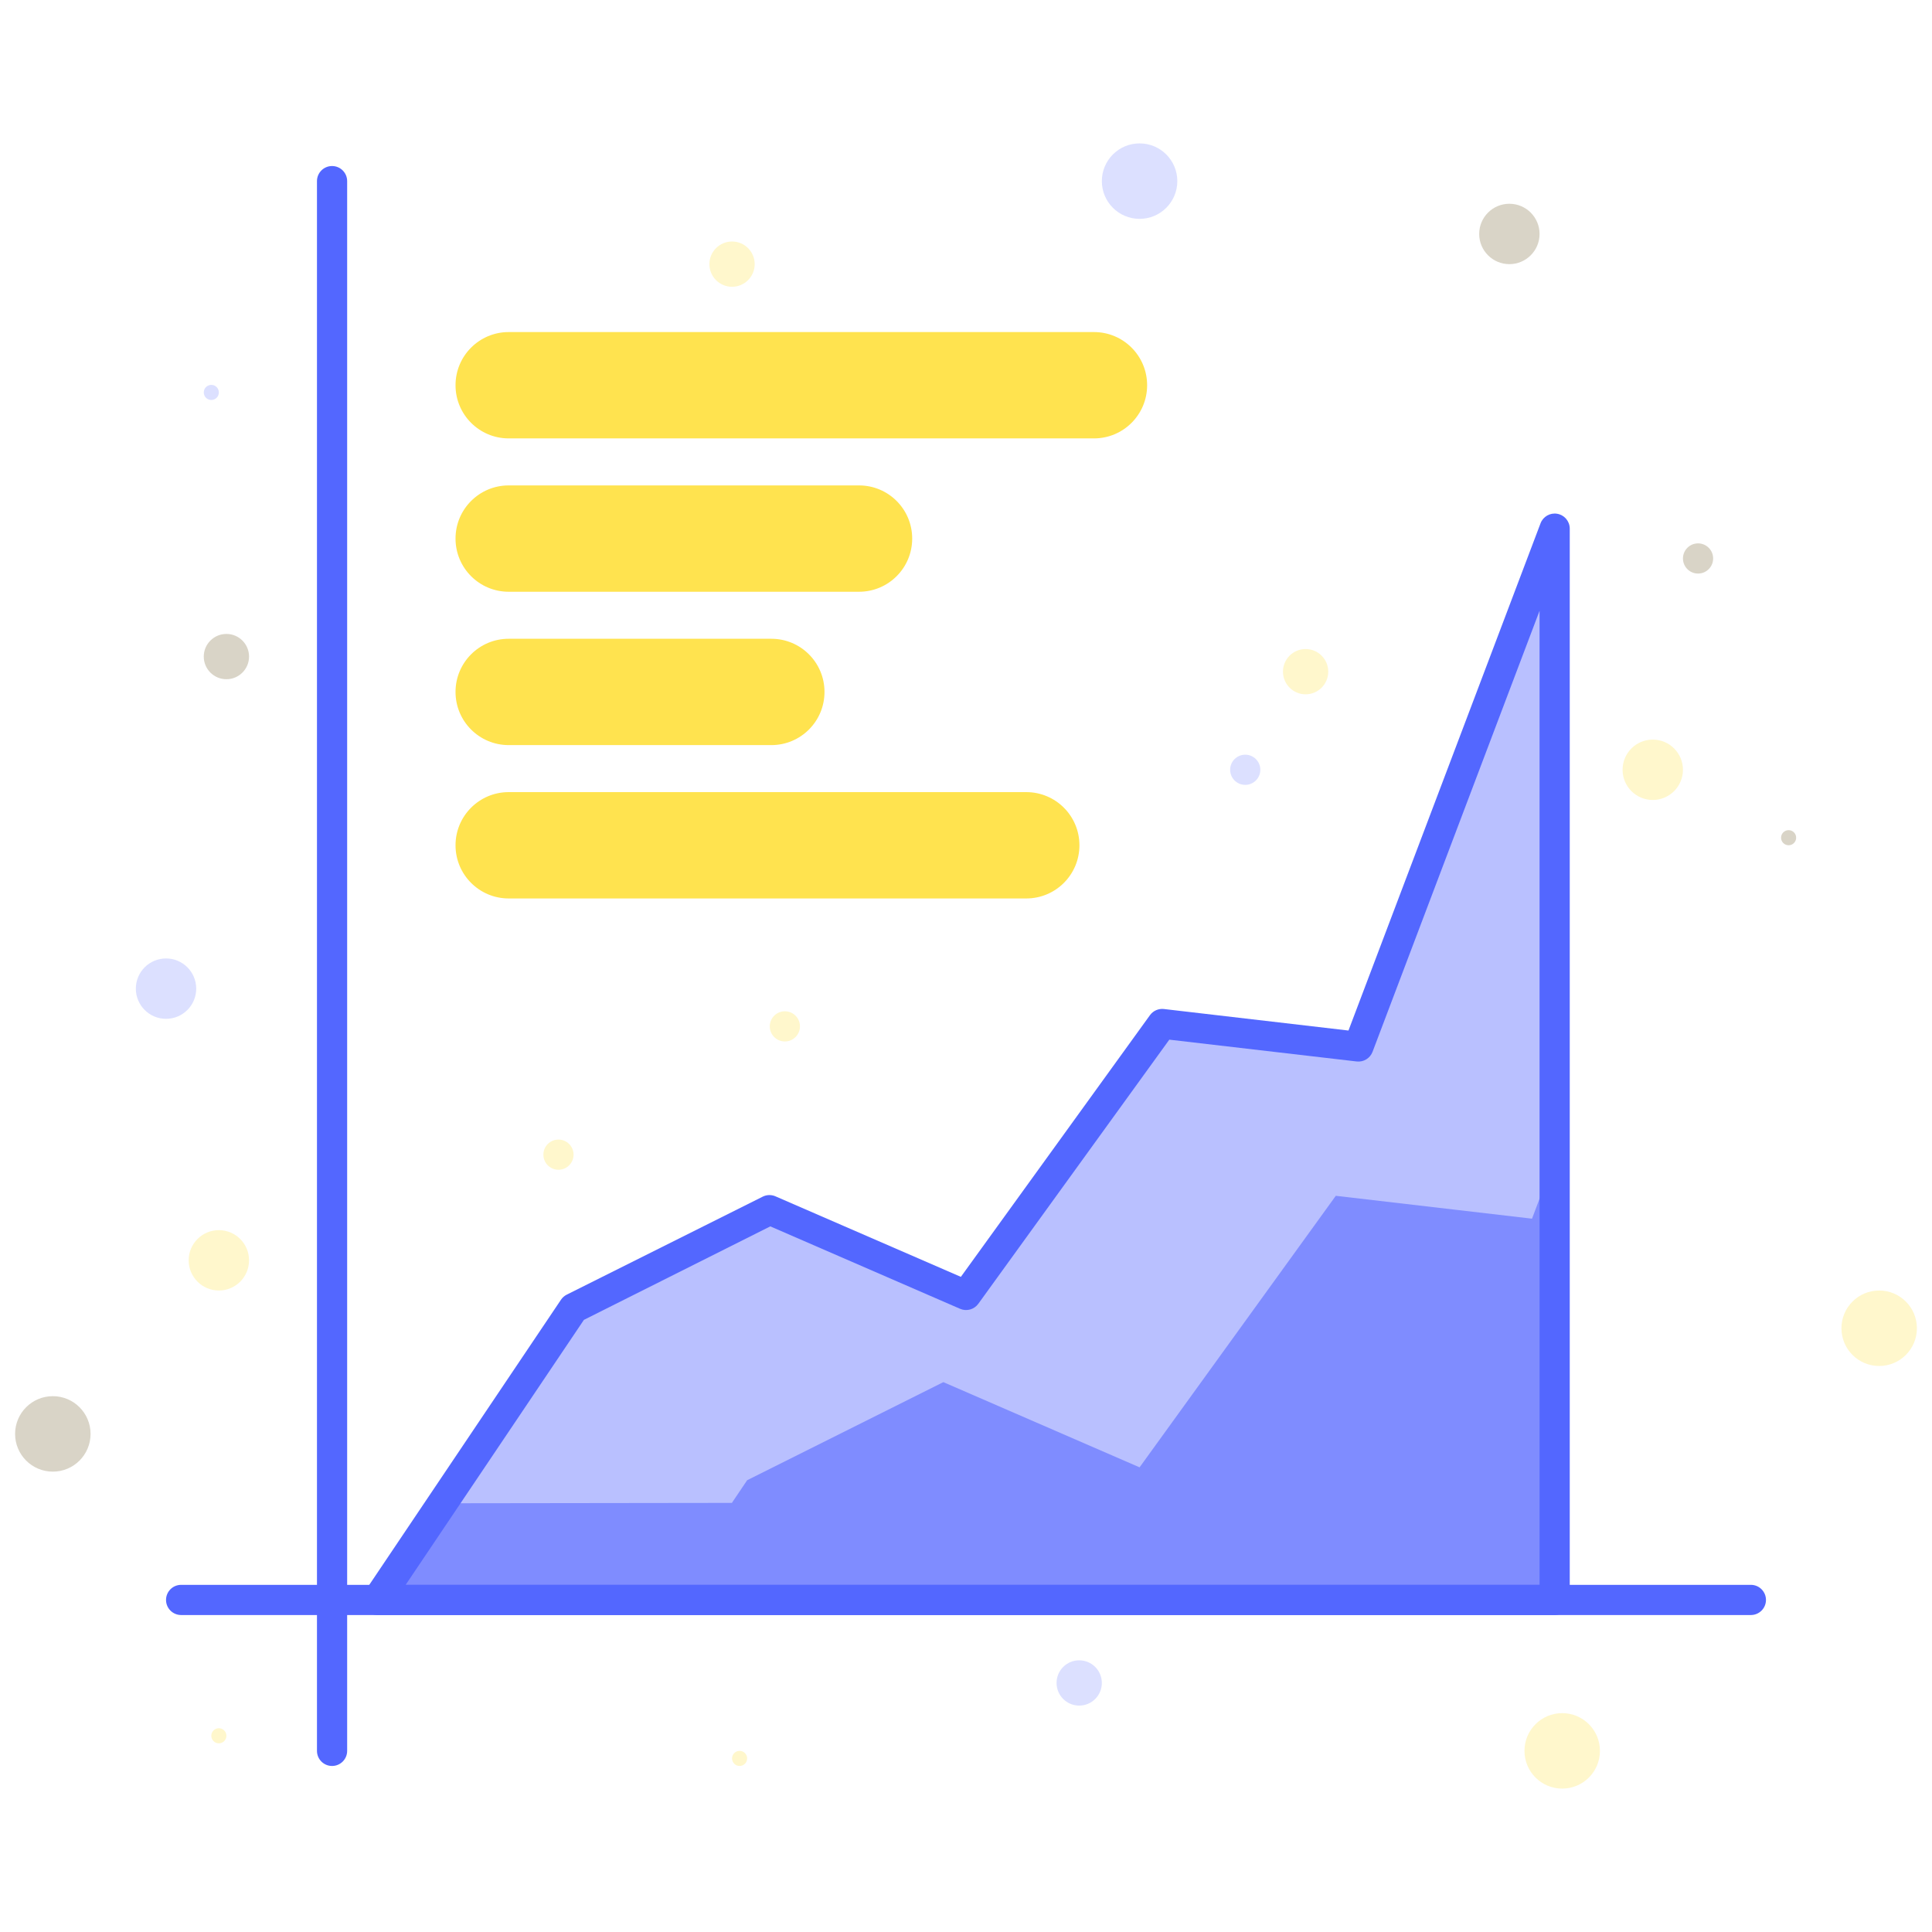
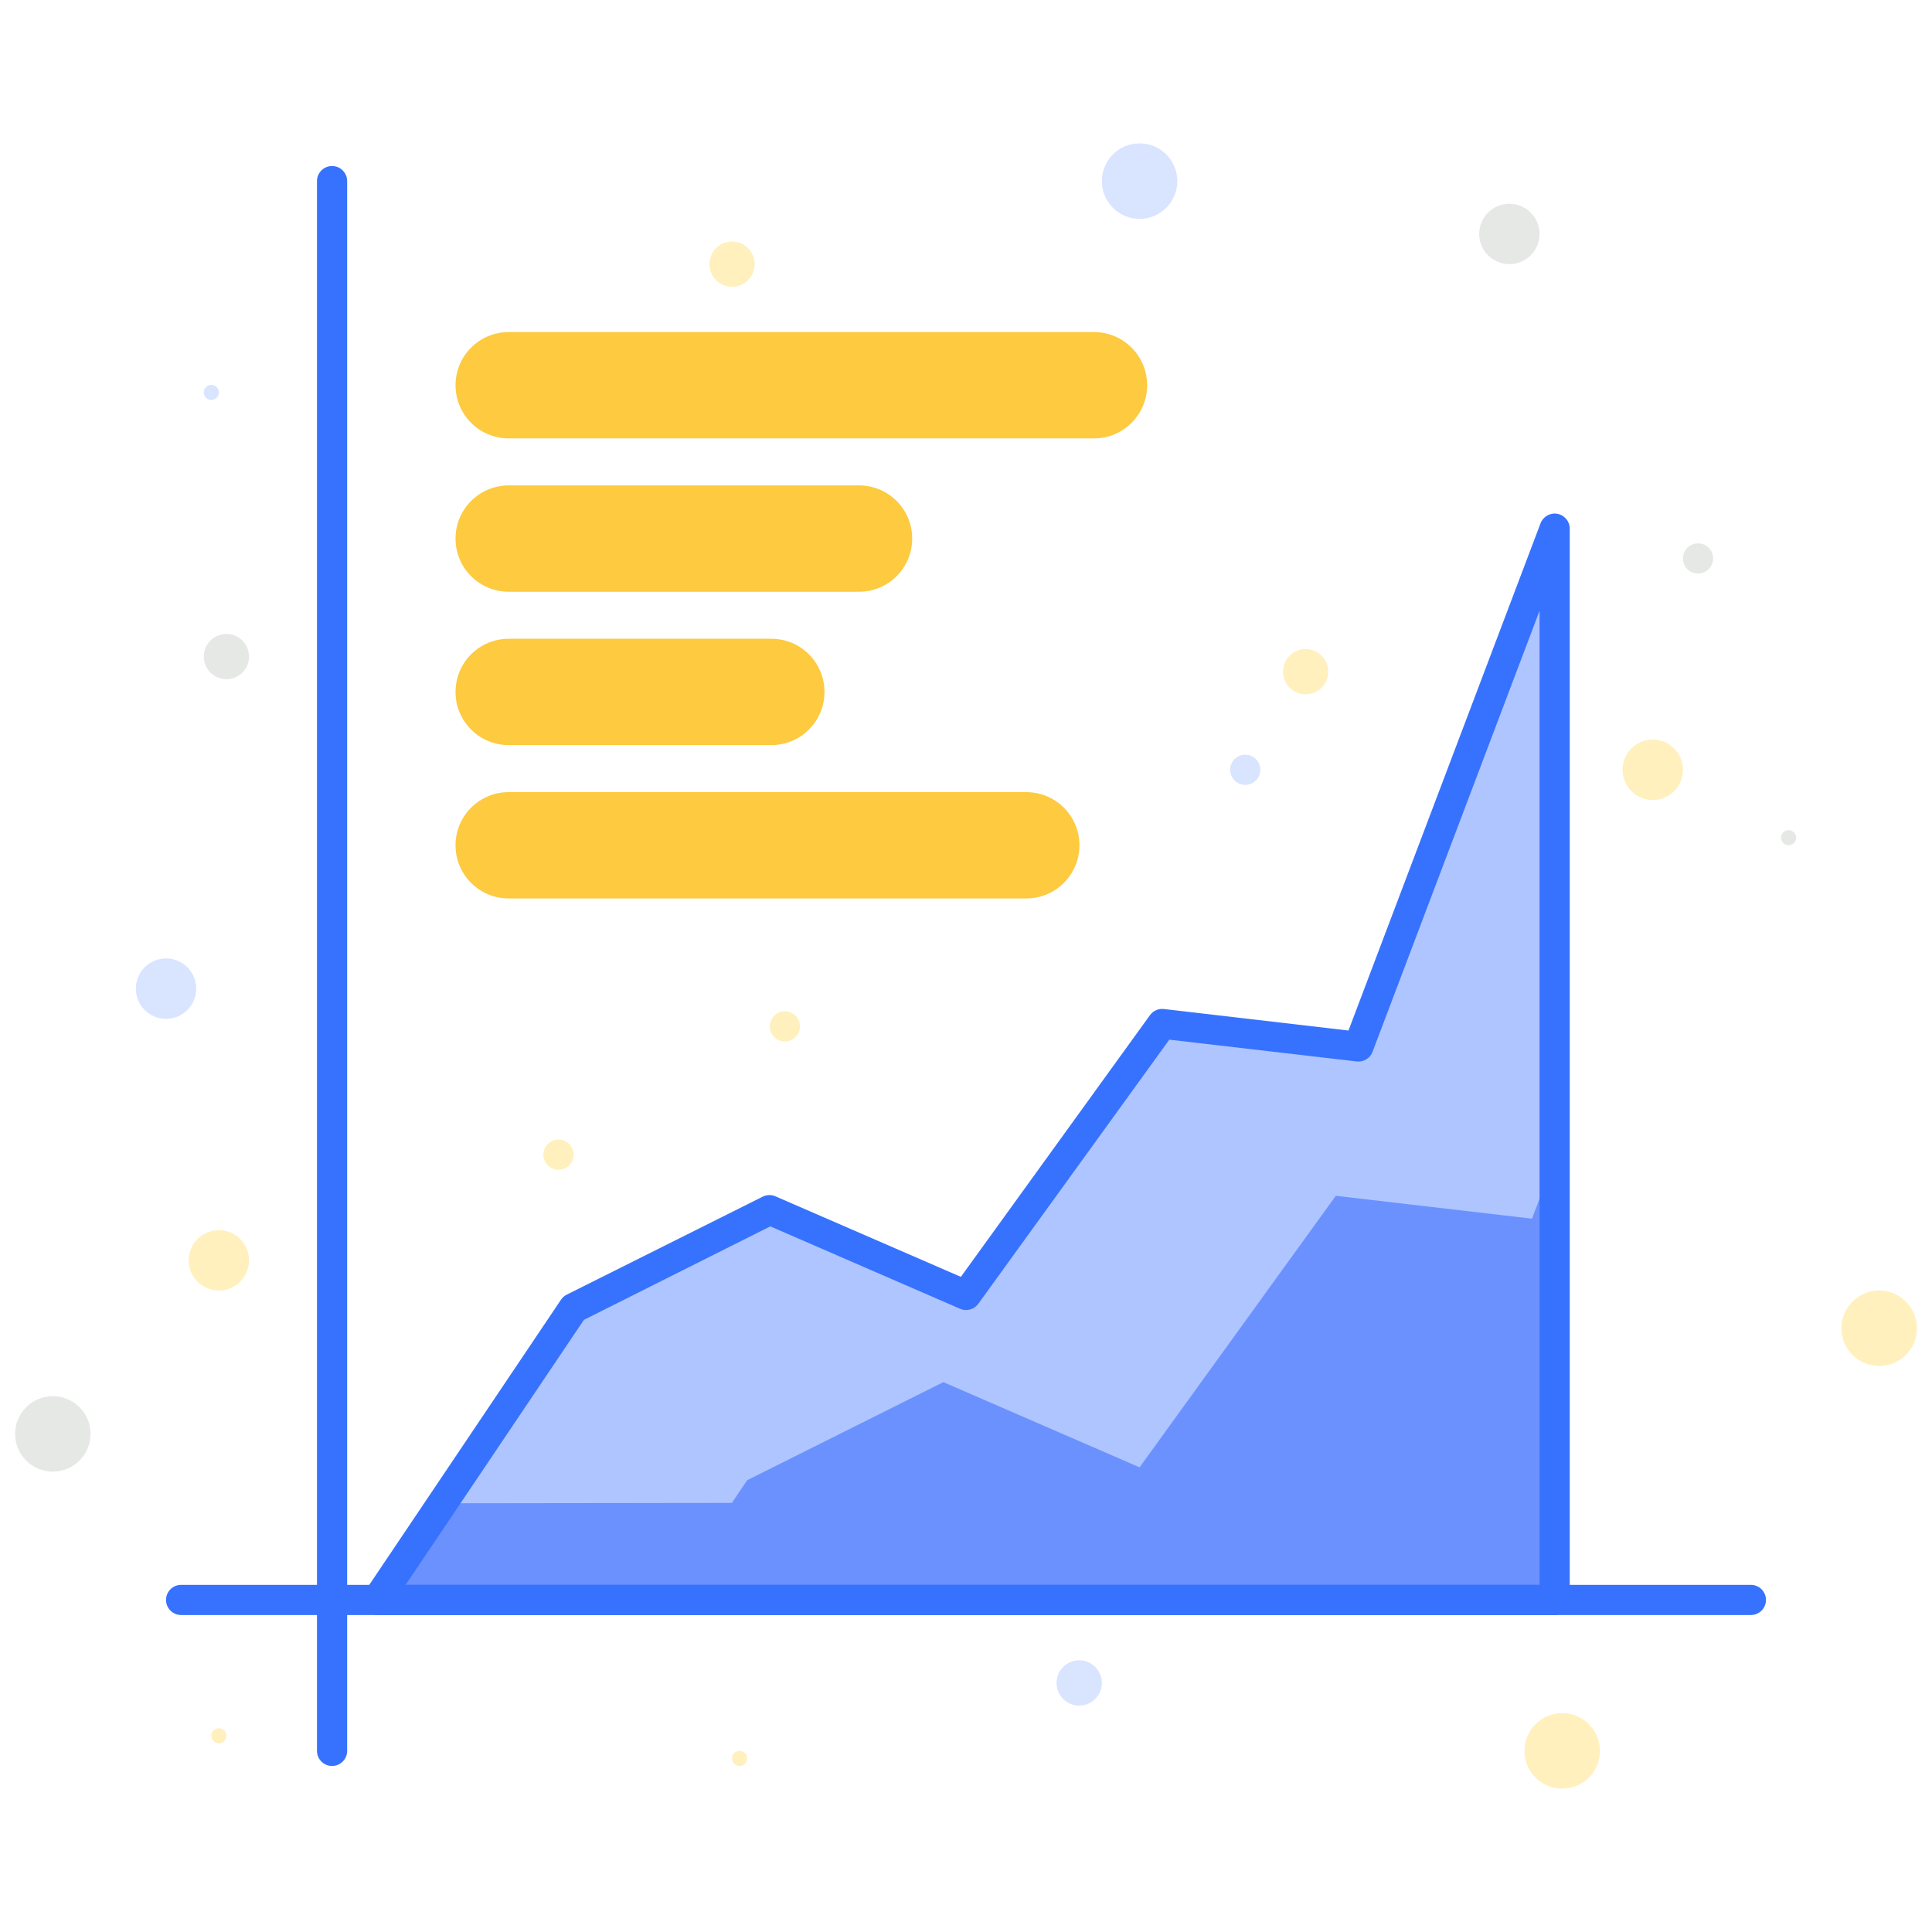
<svg xmlns="http://www.w3.org/2000/svg" width="800px" height="800px" viewBox="0 0 256 256">
  <defs>
-     <style>.cls-1{fill:#ffe34f;}.cls-2{fill:#5367ff;}.cls-3{fill:#7f8cff;}.cls-4{fill:#b9c0ff;}.cls-5{fill:#fff7cc;}.cls-6{fill:#d9d4c7;}.cls-7{fill:#dce0ff;}.cls-8{fill:#fff7cc;}</style>
+     <style>.cls-1{fill:#fdca40;}.cls-2{fill:#3772ff;}.cls-3{fill:#6b91ff;}.cls-4{fill:#afc5ff;}.cls-5{fill:#fff0bd;}.cls-6{fill:#e6e8e6;}.cls-7{fill:#d9e4ff;}.cls-8{fill:#fff0bd;}</style>
  </defs>
  <g id="Layer_2" data-name="Layer 2">
    <rect class="cls-1" x="99.14" y="5.22" width="14.09" height="91.64" rx="7.04" ry="7.04" transform="translate(157.22 -55.14) rotate(90)" />
    <rect class="cls-1" x="83.57" y="41.11" width="14.09" height="60.51" rx="7.04" ry="7.04" transform="translate(161.98 -19.25) rotate(90)" />
    <rect class="cls-1" x="77.76" y="67.24" width="14.09" height="48.89" rx="7.04" ry="7.04" transform="translate(176.49 6.88) rotate(90)" />
    <rect class="cls-1" x="94.65" y="70.67" width="14.09" height="82.67" rx="7.04" ry="7.04" transform="translate(213.7 10.31) rotate(90)" />
    <path class="cls-2" d="M44,234a2,2,0,0,1-2-2V24a2,2,0,0,1,4,0V232A2,2,0,0,1,44,234Z" />
    <polygon class="cls-3" points="50 212 76 173.33 102 160.33 128 171.62 154 135.64 180 138.67 206 70 206 212 50 212" />
    <polygon class="cls-4" points="125 183.14 151 194.43 177 158.45 203 161.48 206 153.55 206 70 180 138.67 154 135.64 128 171.62 102 160.33 76 173.33 58.61 199.19 96.98 199.14 99 196.14 125 183.14" />
    <path class="cls-2" d="M206,214H50a2,2,0,0,1-1.66-3.12l26-38.67a2,2,0,0,1,.77-.67l26-13a2,2,0,0,1,1.69,0l24.52,10.65,25.06-34.68a2,2,0,0,1,1.85-.81l24.45,2.85,25.45-67.21A2,2,0,0,1,208,70V212A2,2,0,0,1,206,214ZM53.75,210H204V80.93l-22.13,58.44a2,2,0,0,1-2.1,1.28l-24.83-2.89-25.31,35a2,2,0,0,1-2.42.66l-25.14-10.92L77.37,174.89Z" />
    <path class="cls-2" d="M232,214H24a2,2,0,0,1,0-4H232a2,2,0,0,1,0,4Z" />
    <circle class="cls-5" cx="207" cy="232" r="5" />
    <circle class="cls-5" cx="29" cy="167" r="4" />
    <circle class="cls-5" cx="173" cy="89" r="3" />
    <circle class="cls-5" cx="104" cy="136" r="2" />
    <circle class="cls-5" cx="29" cy="230" r="1" />
    <circle class="cls-6" cx="7" cy="190" r="5" />
    <circle class="cls-6" cx="200" cy="31" r="4" />
    <circle class="cls-6" cx="30" cy="87" r="3" />
    <circle class="cls-6" cx="225" cy="74" r="2" />
    <circle class="cls-6" cx="237" cy="111" r="1" />
    <circle class="cls-7" cx="151" cy="24" r="5" />
    <circle class="cls-7" cx="22" cy="131" r="4" />
    <circle class="cls-7" cx="143" cy="223" r="3" />
    <circle class="cls-7" cx="165" cy="102" r="2" />
    <circle class="cls-7" cx="28" cy="52" r="1" />
    <circle class="cls-8" cx="249" cy="176" r="5" />
    <circle class="cls-8" cx="219" cy="102" r="4" />
    <circle class="cls-8" cx="97" cy="35" r="3" />
    <circle class="cls-8" cx="74" cy="153" r="2" />
    <circle class="cls-8" cx="98" cy="233" r="1" />
  </g>
</svg>
